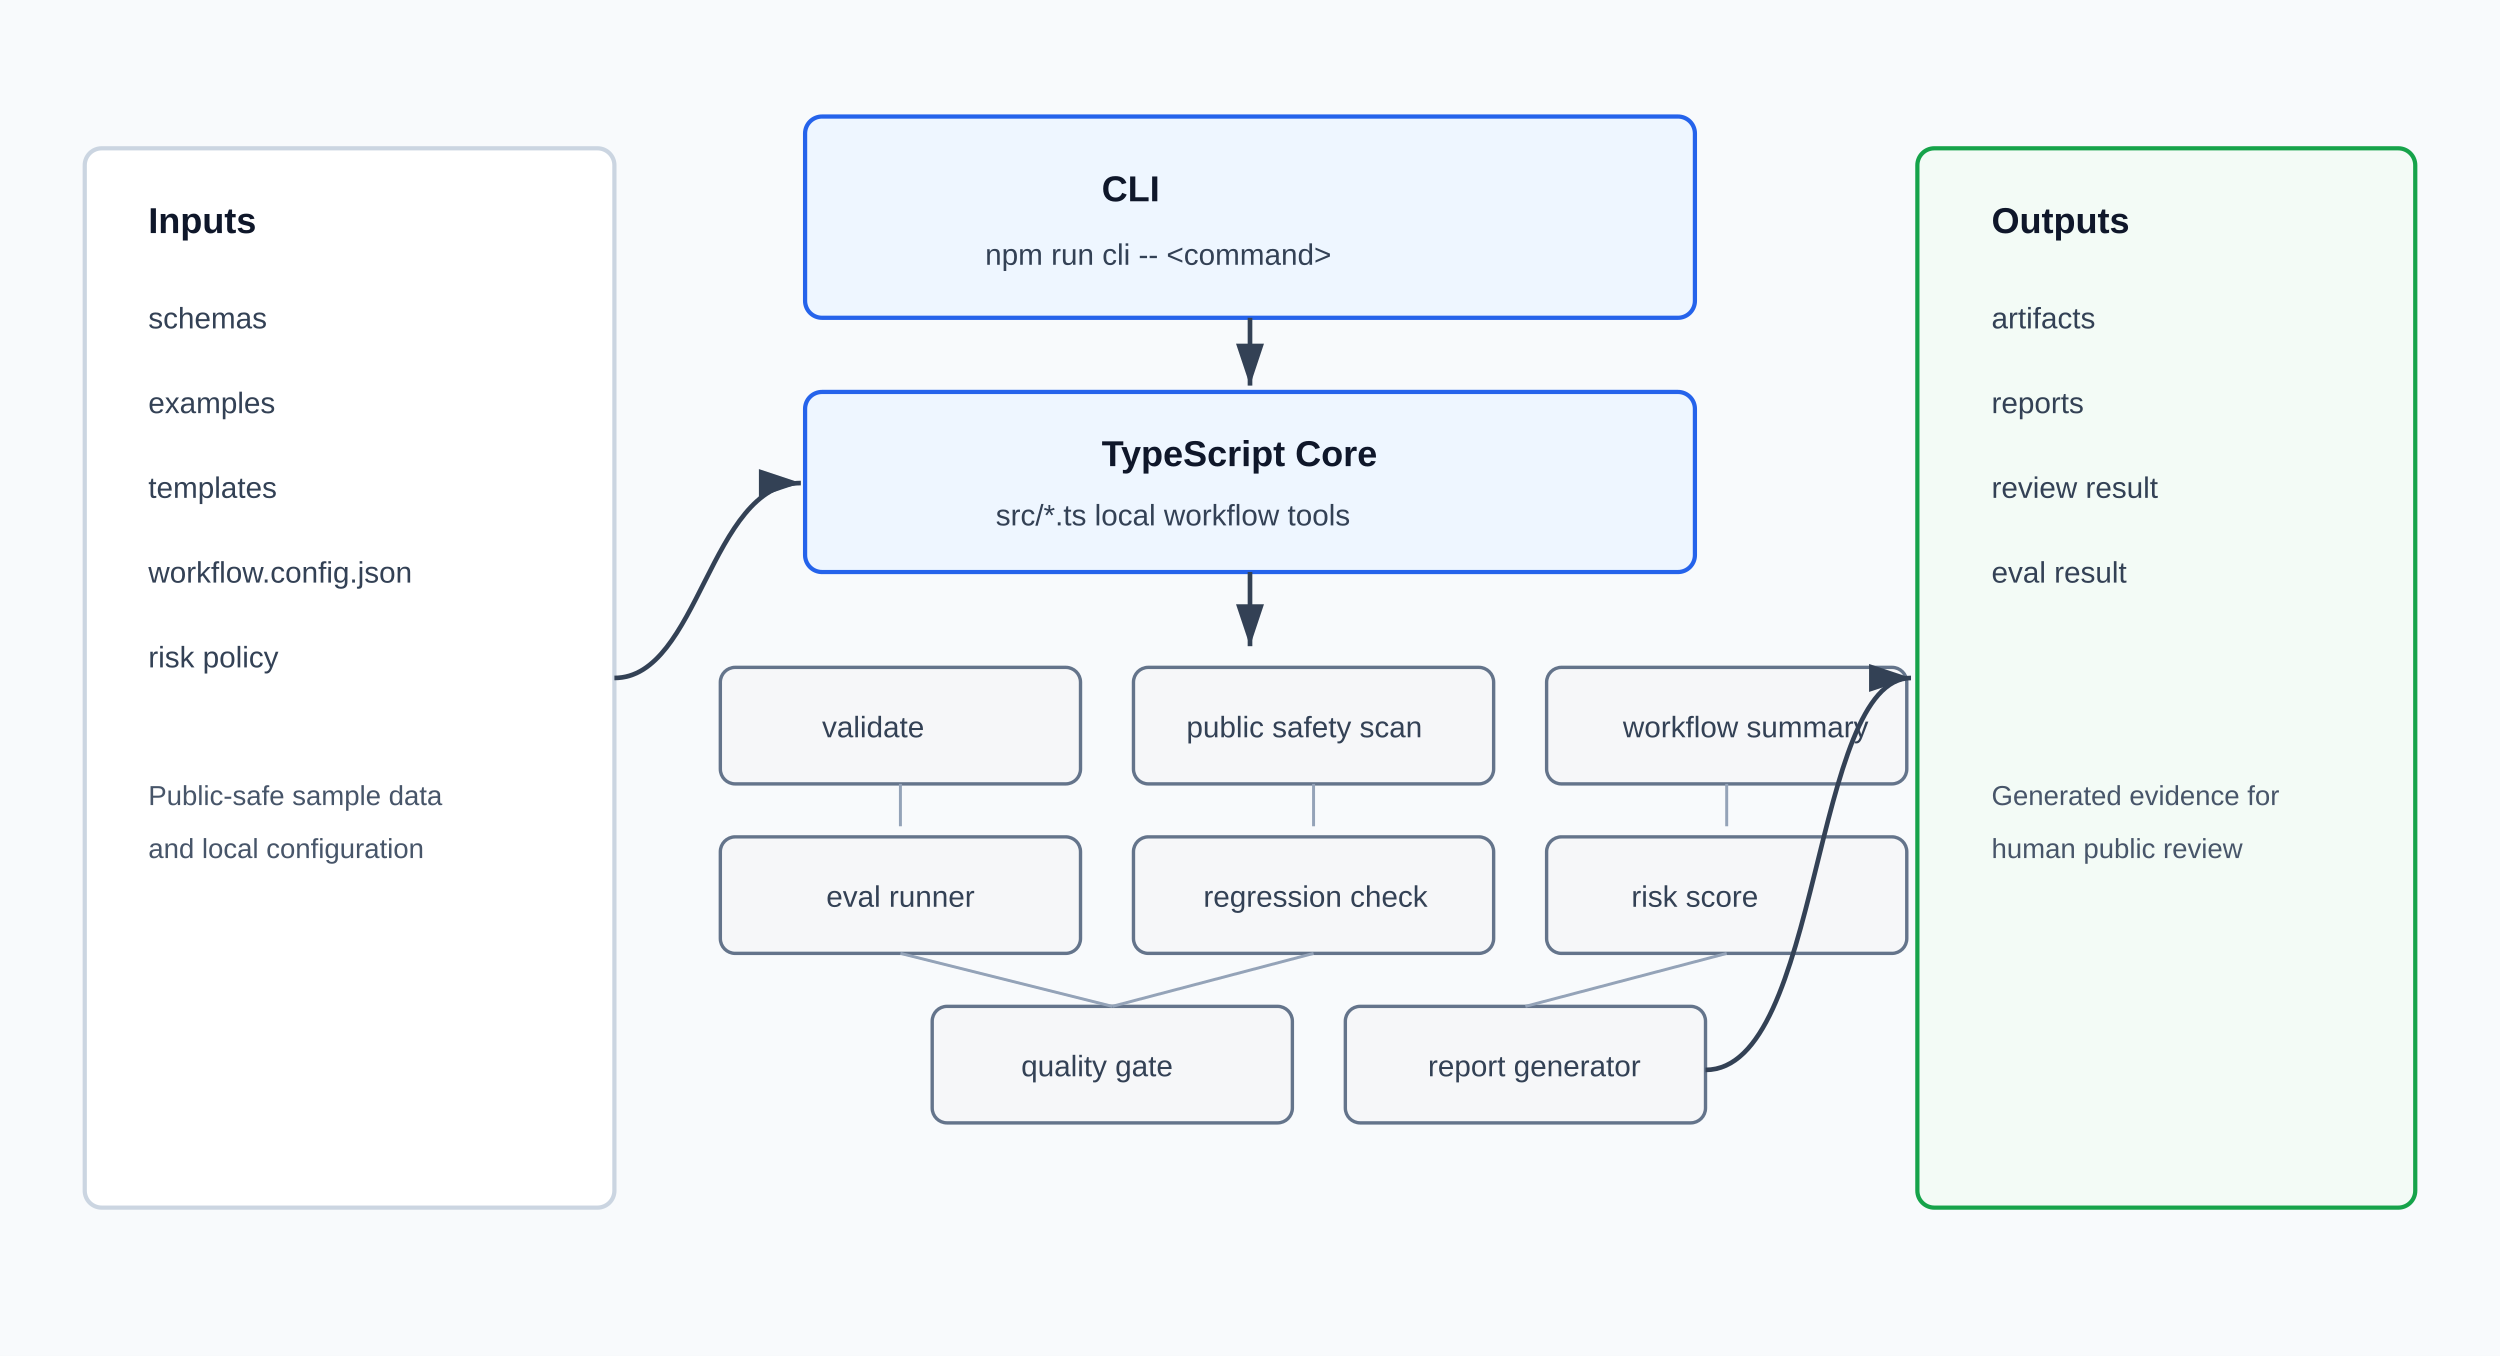
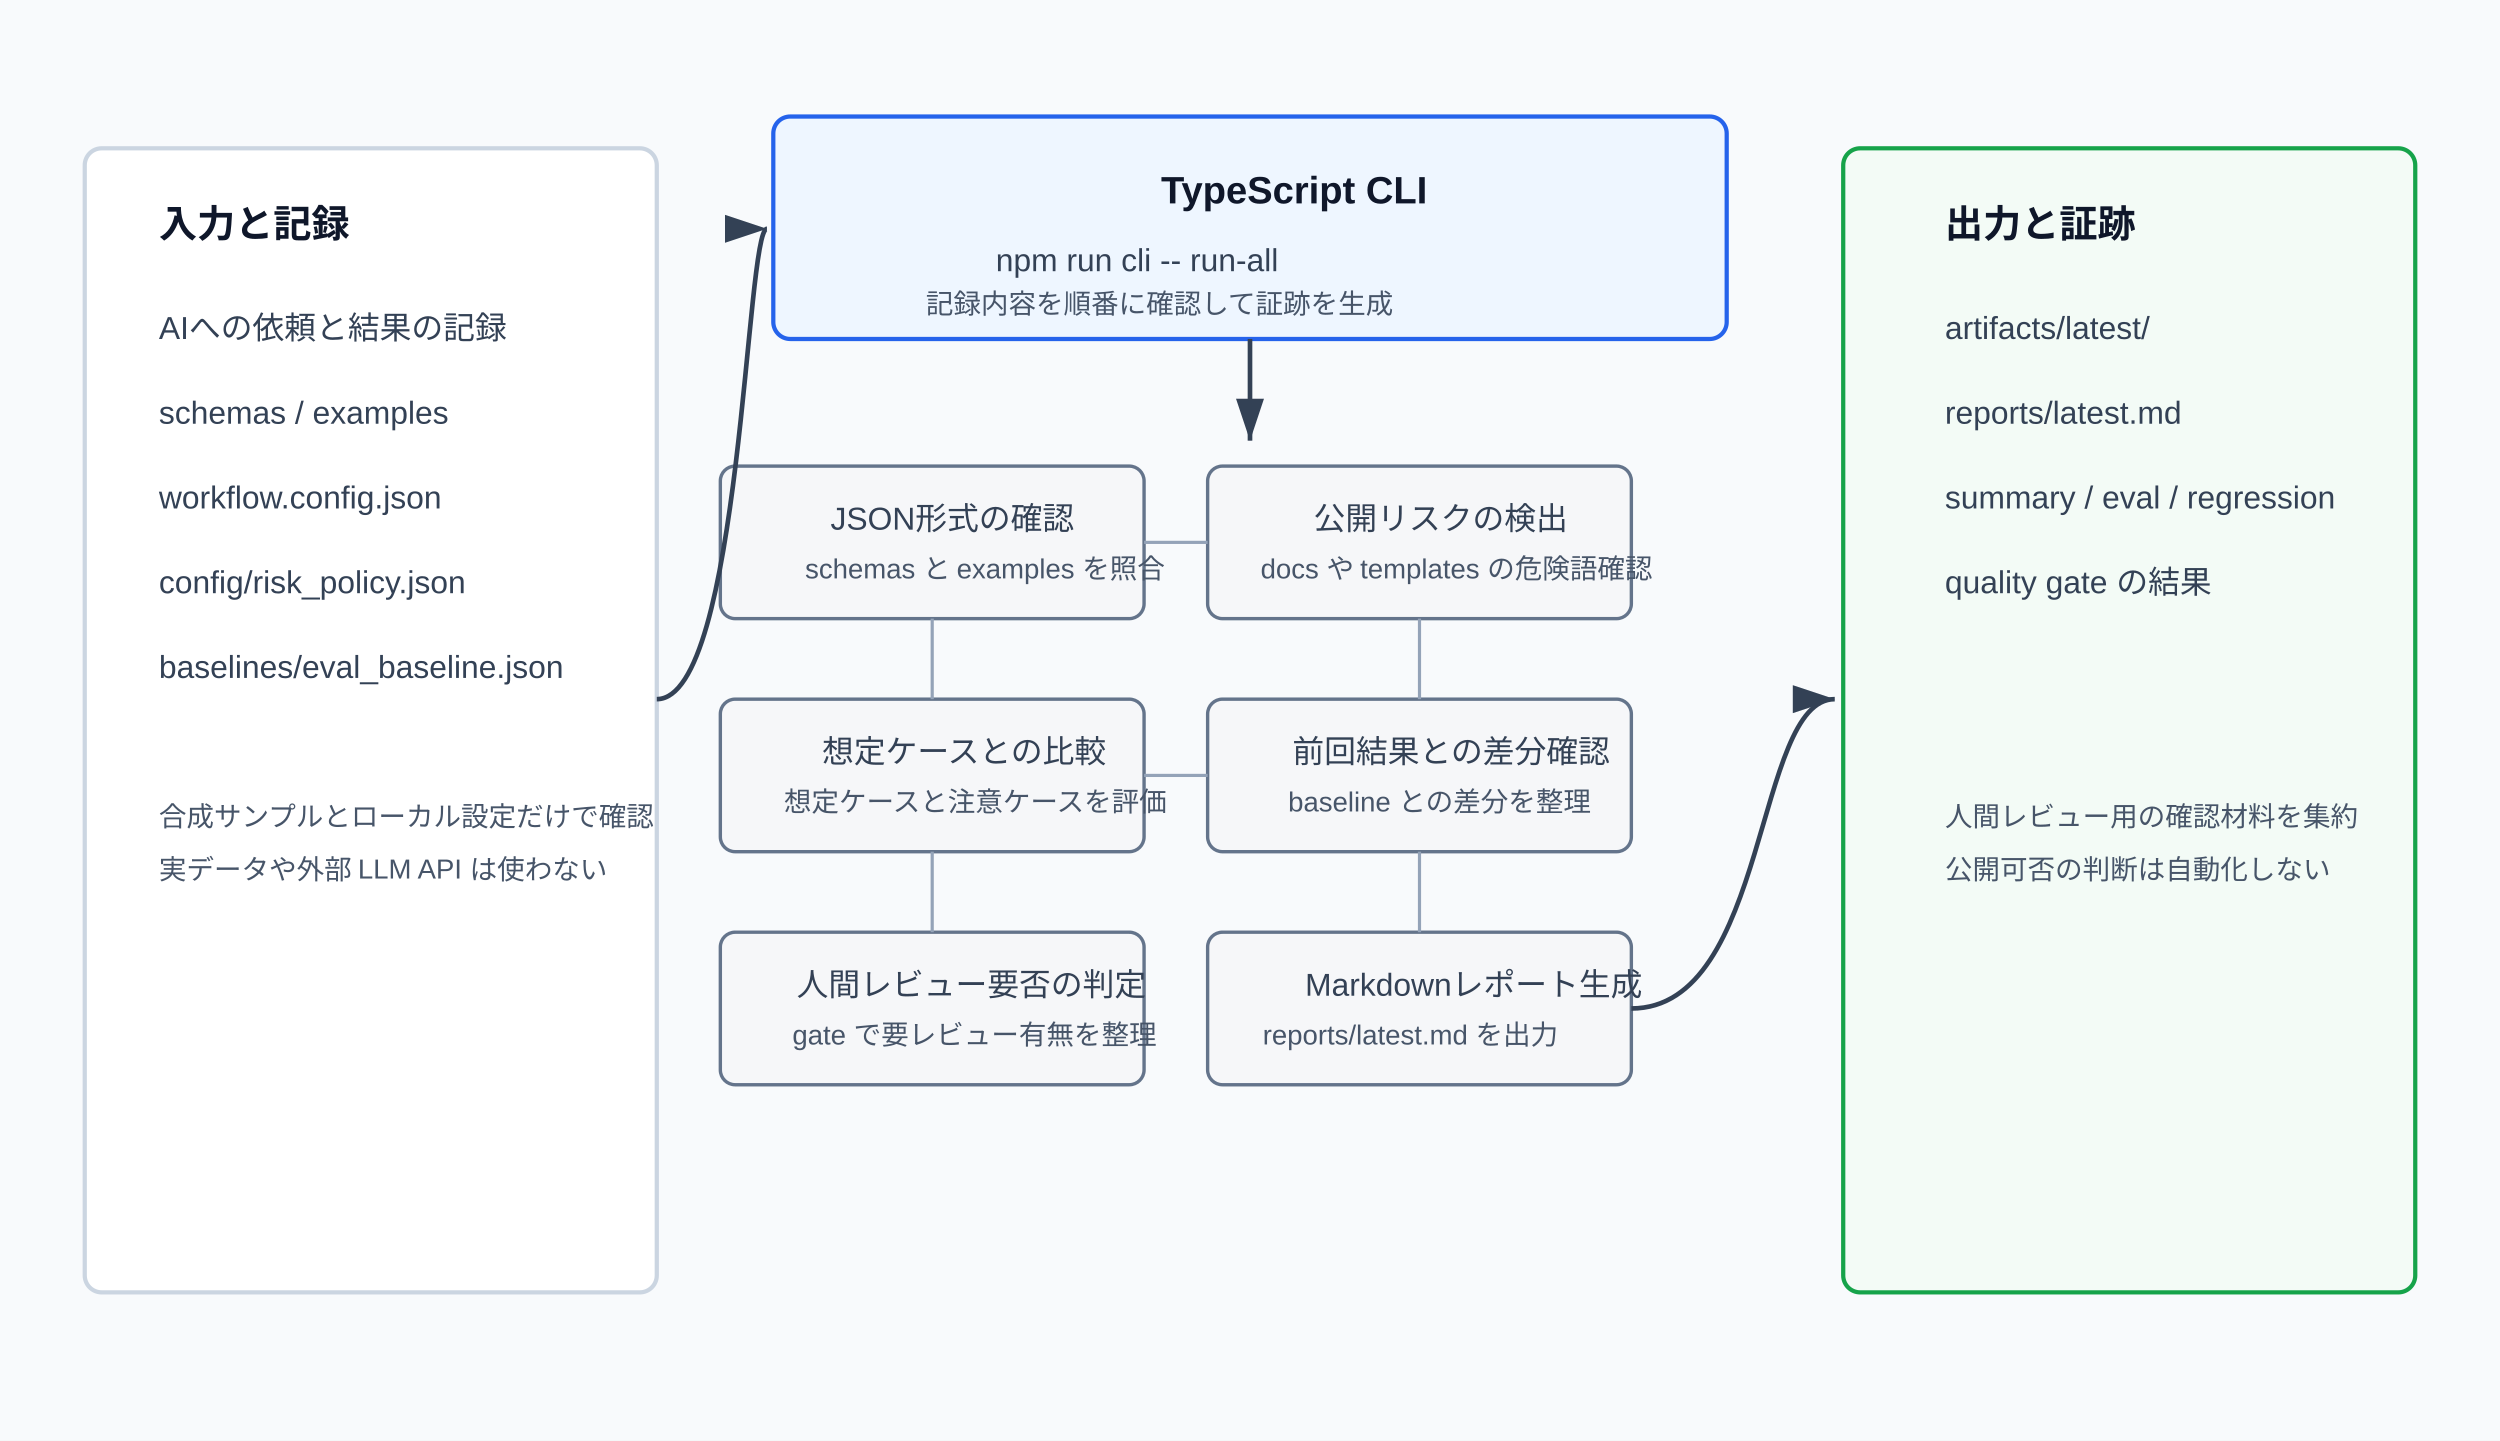
- <svg xmlns="http://www.w3.org/2000/svg" width="1180" height="640" viewBox="0 0 1180 640" role="img" aria-labelledby="title desc">
+ <svg xmlns="http://www.w3.org/2000/svg" width="1180" height="680" viewBox="0 0 1180 680" role="img" aria-labelledby="title desc">
  <defs>
    <marker id="arrow" markerWidth="10" markerHeight="10" refX="9" refY="3" orient="auto" markerUnits="strokeWidth">
      <path d="M0,0 L0,6 L9,3 z" fill="#334155" />
    </marker>
    <style>
      .bg { fill: #f8fafc; }
      .panel { fill: #ffffff; stroke: #cbd5e1; stroke-width: 2; rx: 8; }
      .core { fill: #eef6ff; stroke: #2563eb; stroke-width: 2; rx: 8; }
      .module { fill: #f6f7f9; stroke: #64748b; stroke-width: 1.6; rx: 7; }
      .output { fill: #f3fbf6; stroke: #16a34a; stroke-width: 2; rx: 8; }
-       .label { font-family: Arial, sans-serif; font-size: 17px; fill: #0f172a; font-weight: 700; }
-       .text { font-family: Arial, sans-serif; font-size: 14px; fill: #334155; }
+       .label { font-family: Arial, sans-serif; font-size: 18px; fill: #0f172a; font-weight: 700; }
+       .text { font-family: Arial, sans-serif; font-size: 15px; fill: #334155; }
      .small { font-family: Arial, sans-serif; font-size: 13px; fill: #475569; }
      .arrow { stroke: #334155; stroke-width: 2.2; fill: none; marker-end: url(#arrow); }
-       .line { stroke: #94a3b8; stroke-width: 1.4; fill: none; }
+       .line { stroke: #94a3b8; stroke-width: 1.5; fill: none; }
    </style>
  </defs>
-   <rect class="bg" x="0" y="0" width="1180" height="640" />
-   <rect class="panel" x="40" y="70" width="250" height="500" />
-   <text class="label" x="70" y="110">Inputs</text>
-   <text class="text" x="70" y="155">schemas</text>
-   <text class="text" x="70" y="195">examples</text>
-   <text class="text" x="70" y="235">templates</text>
-   <text class="text" x="70" y="275">workflow.config.json</text>
-   <text class="text" x="70" y="315">risk policy</text>
-   <text class="small" x="70" y="380">Public-safe sample data</text>
-   <text class="small" x="70" y="405">and local configuration</text>
-   <rect class="core" x="380" y="55" width="420" height="95" />
-   <text class="label" x="520" y="95">CLI</text>
-   <text class="text" x="465" y="125">npm run cli -- &lt;command&gt;</text>
-   <rect class="core" x="380" y="185" width="420" height="85" />
-   <text class="label" x="520" y="220">TypeScript Core</text>
-   <text class="text" x="470" y="248">src/*.ts local workflow tools</text>
-   <rect class="module" x="340" y="315" width="170" height="55" />
-   <text class="text" x="388" y="348">validate</text>
-   <rect class="module" x="535" y="315" width="170" height="55" />
-   <text class="text" x="560" y="348">public safety scan</text>
-   <rect class="module" x="730" y="315" width="170" height="55" />
-   <text class="text" x="766" y="348">workflow summary</text>
-   <rect class="module" x="340" y="395" width="170" height="55" />
-   <text class="text" x="390" y="428">eval runner</text>
-   <rect class="module" x="535" y="395" width="170" height="55" />
-   <text class="text" x="568" y="428">regression check</text>
-   <rect class="module" x="730" y="395" width="170" height="55" />
-   <text class="text" x="770" y="428">risk score</text>
-   <rect class="module" x="440" y="475" width="170" height="55" />
-   <text class="text" x="482" y="508">quality gate</text>
-   <rect class="module" x="635" y="475" width="170" height="55" />
-   <text class="text" x="674" y="508">report generator</text>
-   <rect class="output" x="905" y="70" width="235" height="500" />
-   <text class="label" x="940" y="110">Outputs</text>
-   <text class="text" x="940" y="155">artifacts</text>
-   <text class="text" x="940" y="195">reports</text>
-   <text class="text" x="940" y="235">review result</text>
-   <text class="text" x="940" y="275">eval result</text>
-   <text class="small" x="940" y="380">Generated evidence for</text>
-   <text class="small" x="940" y="405">human public review</text>
-   <path class="arrow" d="M290 320 C330 320 335 228 378 228" />
-   <path class="arrow" d="M590 150 L590 182" />
-   <path class="arrow" d="M590 270 L590 305" />
-   <path class="line" d="M425 370 L425 390" />
-   <path class="line" d="M620 370 L620 390" />
-   <path class="line" d="M815 370 L815 390" />
-   <path class="line" d="M425 450 L525 475" />
-   <path class="line" d="M620 450 L525 475" />
-   <path class="line" d="M815 450 L720 475" />
-   <path class="arrow" d="M805 505 C860 505 855 320 902 320" />
+   <rect class="bg" x="0" y="0" width="1180" height="680" />
+   <rect class="panel" x="40" y="70" width="270" height="540" />
+   <text class="label" x="75" y="112">入力と記録</text>
+   <text class="text" x="75" y="160">AIへの依頼と結果の記録</text>
+   <text class="text" x="75" y="200">schemas / examples</text>
+   <text class="text" x="75" y="240">workflow.config.json</text>
+   <text class="text" x="75" y="280">config/risk_policy.json</text>
+   <text class="text" x="75" y="320">baselines/eval_baseline.json</text>
+   <text class="small" x="75" y="390">合成サンプルとローカル設定だけで確認</text>
+   <text class="small" x="75" y="415">実データや外部 LLM API は使わない</text>
+   <rect class="core" x="365" y="55" width="450" height="105" />
+   <text class="label" x="548" y="96">TypeScript CLI</text>
+   <text class="text" x="470" y="128">npm run cli -- run-all</text>
+   <text class="small" x="437" y="148">記録内容を順番に確認して証跡を生成</text>
+   <rect class="module" x="340" y="220" width="200" height="72" />
+   <text class="text" x="392" y="250">JSON形式の確認</text>
+   <text class="small" x="380" y="273">schemas と examples を照合</text>
+   <rect class="module" x="570" y="220" width="200" height="72" />
+   <text class="text" x="620" y="250">公開リスクの検出</text>
+   <text class="small" x="595" y="273">docs や templates の危険語確認</text>
+   <rect class="module" x="340" y="330" width="200" height="72" />
+   <text class="text" x="388" y="360">想定ケースとの比較</text>
+   <text class="small" x="370" y="383">想定ケースと注意ケースを評価</text>
+   <rect class="module" x="570" y="330" width="200" height="72" />
+   <text class="text" x="610" y="360">前回結果との差分確認</text>
+   <text class="small" x="608" y="383">baseline との差分を整理</text>
+   <rect class="module" x="340" y="440" width="200" height="72" />
+   <text class="text" x="376" y="470">人間レビュー要否の判定</text>
+   <text class="small" x="374" y="493">gate で要レビュー有無を整理</text>
+   <rect class="module" x="570" y="440" width="200" height="72" />
+   <text class="text" x="616" y="470">Markdownレポート生成</text>
+   <text class="small" x="596" y="493">reports/latest.md を出力</text>
+   <rect class="output" x="870" y="70" width="270" height="540" />
+   <text class="label" x="918" y="112">出力と証跡</text>
+   <text class="text" x="918" y="160">artifacts/latest/</text>
+   <text class="text" x="918" y="200">reports/latest.md</text>
+   <text class="text" x="918" y="240">summary / eval / regression</text>
+   <text class="text" x="918" y="280">quality gate の結果</text>
+   <text class="small" x="918" y="390">人間レビュー用の確認材料を集約</text>
+   <text class="small" x="918" y="415">公開可否の判断は自動化しない</text>
+   <path class="arrow" d="M310 330 C350 330 352 108 362 108" />
+   <path class="arrow" d="M590 160 L590 208" />
+   <path class="line" d="M540 256 L570 256" />
+   <path class="line" d="M440 292 L440 330" />
+   <path class="line" d="M670 292 L670 330" />
+   <path class="line" d="M540 366 L570 366" />
+   <path class="line" d="M440 402 L440 440" />
+   <path class="line" d="M670 402 L670 440" />
+   <path class="arrow" d="M770 476 C835 476 828 330 866 330" />
</svg>
